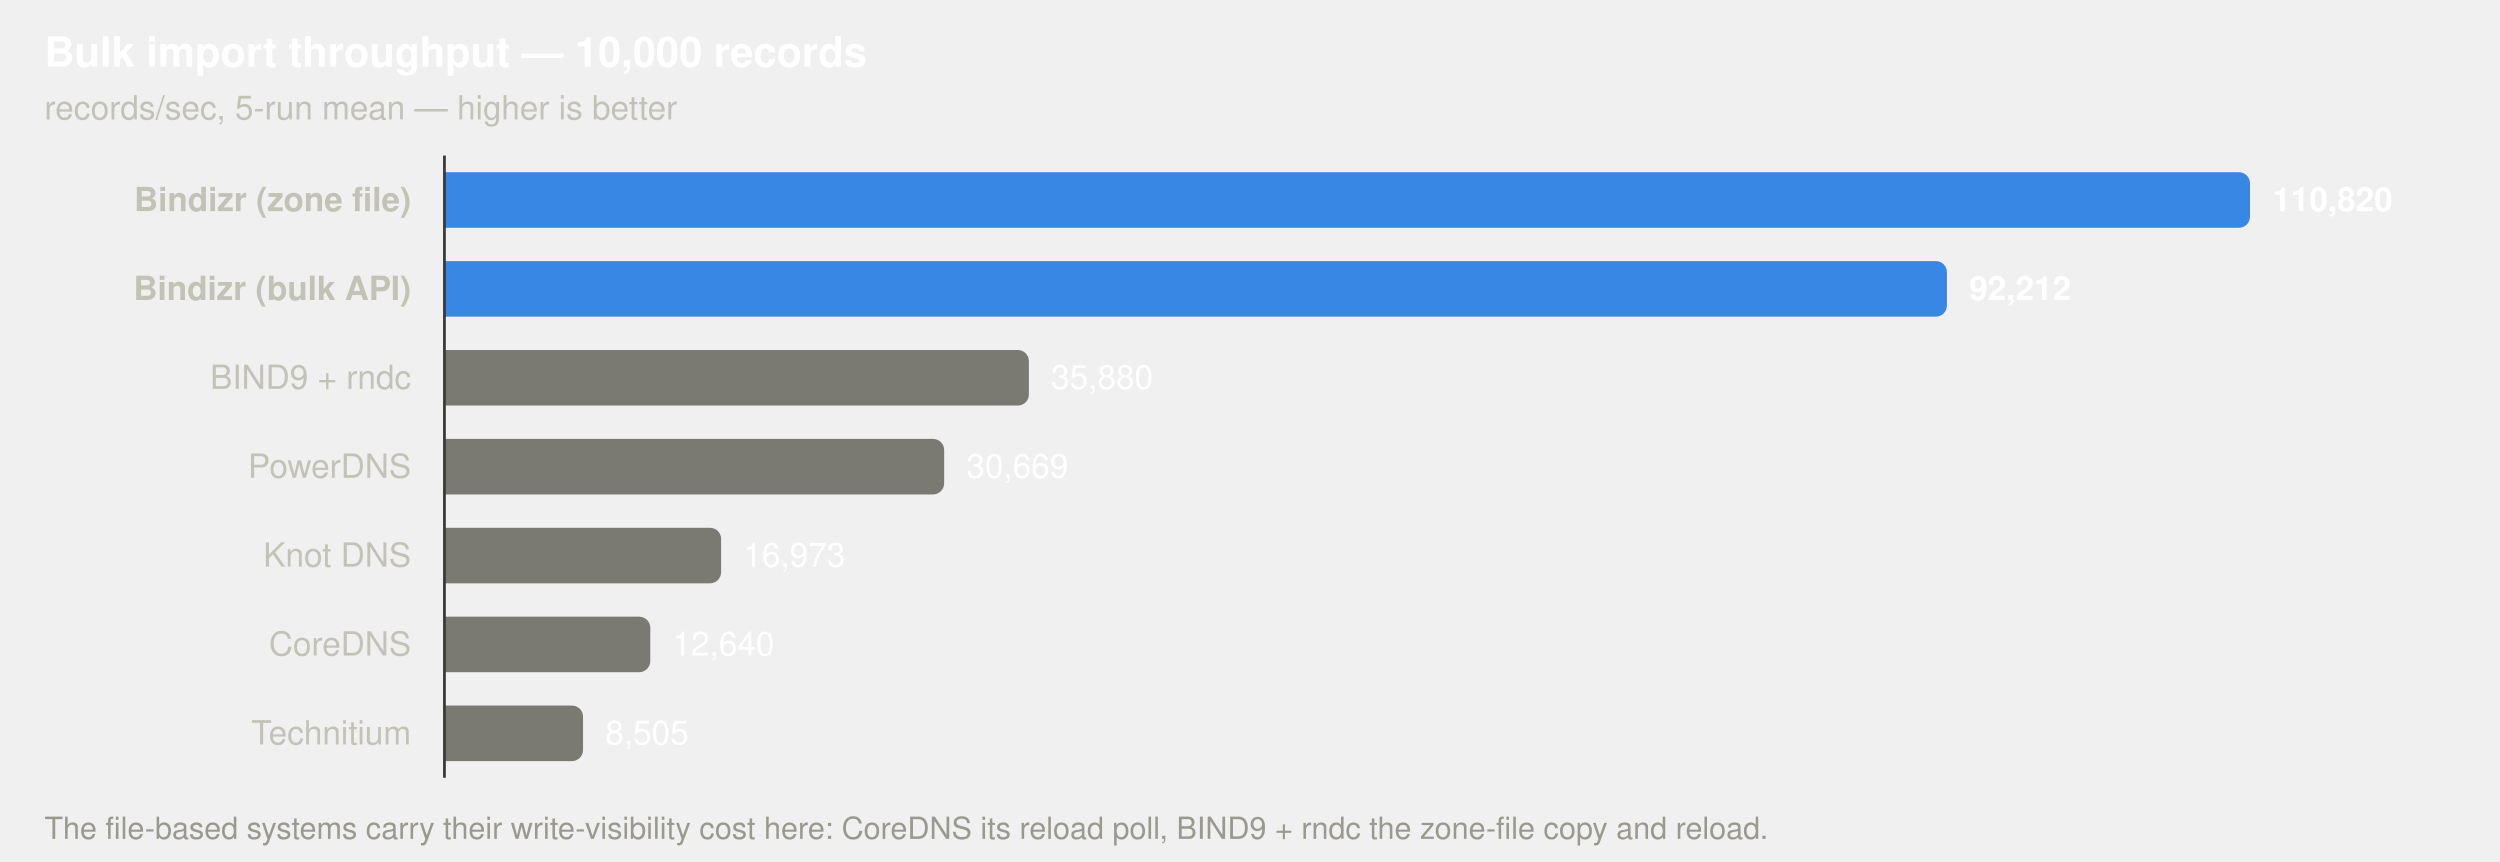
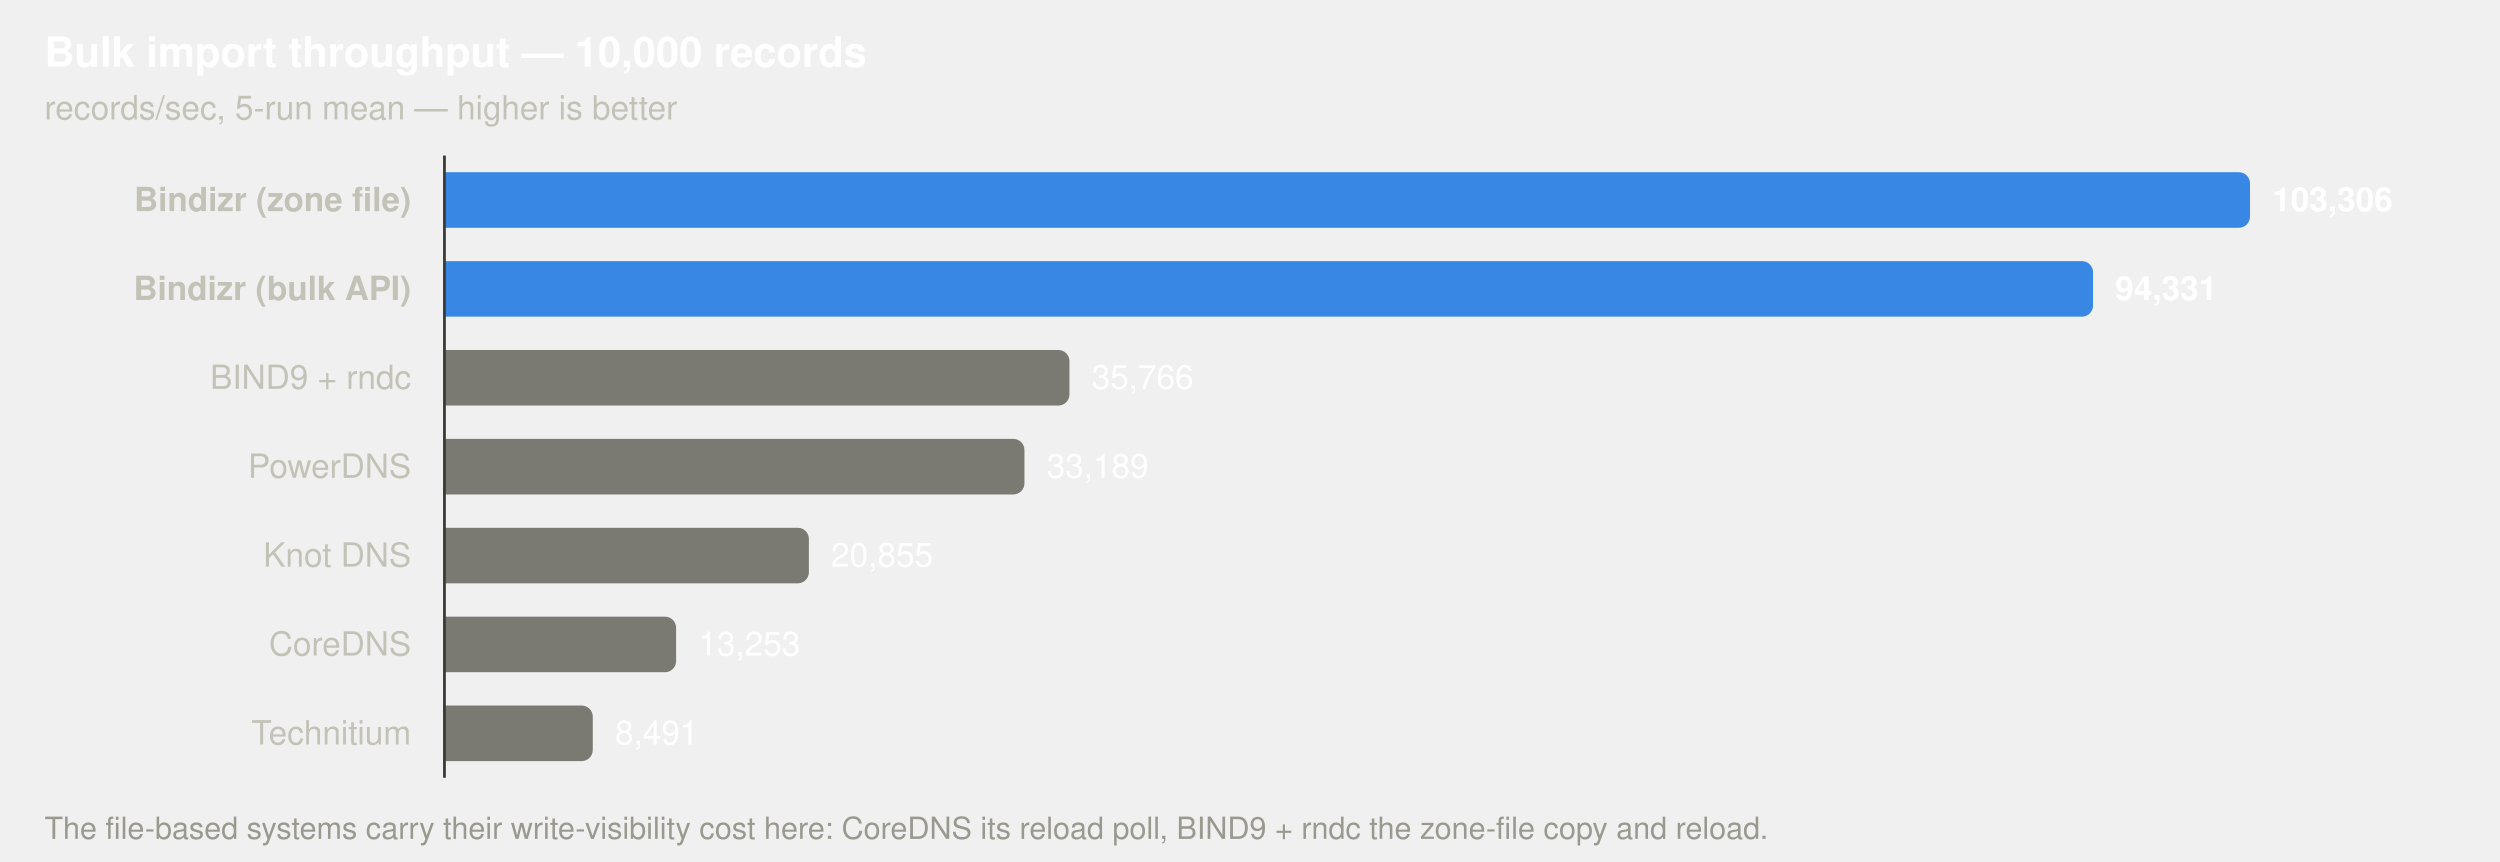
<svg xmlns="http://www.w3.org/2000/svg" width="900" height="310" viewBox="0 0 900 310" role="img">
  <text x="16.0" y="24.0" font-family="-apple-system, BlinkMacSystemFont, 'Segoe UI', Helvetica, Arial, sans-serif" font-size="15" font-weight="600" fill="#ffffff" text-anchor="start">Bulk import throughput — 10,000 records</text>
  <text x="16.0" y="43.0" font-family="-apple-system, BlinkMacSystemFont, 'Segoe UI', Helvetica, Arial, sans-serif" font-size="12" font-weight="400" fill="#c3c2b7" text-anchor="start">records/sec, 5-run mean — higher is better</text>
  <text x="148.0" y="76.0" font-family="-apple-system, BlinkMacSystemFont, 'Segoe UI', Helvetica, Arial, sans-serif" font-size="12" font-weight="600" fill="#c3c2b7" text-anchor="end">Bindizr (zone file)</text>
  <path d="M160.0,62.0 H806.0 A4,4 0 0 1 810.0,66.0 V78.0 A4,4 0 0 1 806.0,82.0 H160.0 Z" fill="#3987e5" />
-   <text x="818.0" y="76.0" font-family="-apple-system, BlinkMacSystemFont, 'Segoe UI', Helvetica, Arial, sans-serif" font-size="12" font-weight="600" fill="#ffffff" text-anchor="start">110,820</text>
+   <text x="818.0" y="76.0" font-family="-apple-system, BlinkMacSystemFont, 'Segoe UI', Helvetica, Arial, sans-serif" font-size="12" font-weight="600" fill="#ffffff" text-anchor="start">103,306</text>
  <text x="148.0" y="108.0" font-family="-apple-system, BlinkMacSystemFont, 'Segoe UI', Helvetica, Arial, sans-serif" font-size="12" font-weight="600" fill="#c3c2b7" text-anchor="end">Bindizr (bulk API)</text>
-   <path d="M160.0,94.0 H696.9 A4,4 0 0 1 700.9,98.0 V110.0 A4,4 0 0 1 696.9,114.0 H160.0 Z" fill="#3987e5" />
-   <text x="708.9" y="108.0" font-family="-apple-system, BlinkMacSystemFont, 'Segoe UI', Helvetica, Arial, sans-serif" font-size="12" font-weight="600" fill="#ffffff" text-anchor="start">92,212</text>
+   <path d="M160.0,94.0 H749.5 A4,4 0 0 1 753.5,98.0 V110.0 A4,4 0 0 1 749.5,114.0 H160.0 Z" fill="#3987e5" />
+   <text x="761.5" y="108.0" font-family="-apple-system, BlinkMacSystemFont, 'Segoe UI', Helvetica, Arial, sans-serif" font-size="12" font-weight="600" fill="#ffffff" text-anchor="start">94,331</text>
  <text x="148.0" y="140.0" font-family="-apple-system, BlinkMacSystemFont, 'Segoe UI', Helvetica, Arial, sans-serif" font-size="12" font-weight="400" fill="#c3c2b7" text-anchor="end">BIND9 + rndc</text>
-   <path d="M160.0,126.0 H366.4 A4,4 0 0 1 370.4,130.0 V142.0 A4,4 0 0 1 366.4,146.0 H160.0 Z" fill="#7a7972" />
-   <text x="378.4" y="140.0" font-family="-apple-system, BlinkMacSystemFont, 'Segoe UI', Helvetica, Arial, sans-serif" font-size="12" font-weight="400" fill="#ffffff" text-anchor="start">35,880</text>
+   <path d="M160.0,126.0 H381.0 A4,4 0 0 1 385.0,130.0 V142.0 A4,4 0 0 1 381.0,146.0 H160.0 Z" fill="#7a7972" />
+   <text x="393.0" y="140.0" font-family="-apple-system, BlinkMacSystemFont, 'Segoe UI', Helvetica, Arial, sans-serif" font-size="12" font-weight="400" fill="#ffffff" text-anchor="start">35,766</text>
  <text x="148.0" y="172.0" font-family="-apple-system, BlinkMacSystemFont, 'Segoe UI', Helvetica, Arial, sans-serif" font-size="12" font-weight="400" fill="#c3c2b7" text-anchor="end">PowerDNS</text>
-   <path d="M160.0,158.0 H335.9 A4,4 0 0 1 339.9,162.0 V174.0 A4,4 0 0 1 335.9,178.0 H160.0 Z" fill="#7a7972" />
-   <text x="347.9" y="172.0" font-family="-apple-system, BlinkMacSystemFont, 'Segoe UI', Helvetica, Arial, sans-serif" font-size="12" font-weight="400" fill="#ffffff" text-anchor="start">30,669</text>
+   <path d="M160.0,158.0 H364.8 A4,4 0 0 1 368.8,162.0 V174.0 A4,4 0 0 1 364.8,178.0 H160.0 Z" fill="#7a7972" />
+   <text x="376.8" y="172.0" font-family="-apple-system, BlinkMacSystemFont, 'Segoe UI', Helvetica, Arial, sans-serif" font-size="12" font-weight="400" fill="#ffffff" text-anchor="start">33,189</text>
  <text x="148.0" y="204.0" font-family="-apple-system, BlinkMacSystemFont, 'Segoe UI', Helvetica, Arial, sans-serif" font-size="12" font-weight="400" fill="#c3c2b7" text-anchor="end">Knot DNS</text>
-   <path d="M160.0,190.0 H255.6 A4,4 0 0 1 259.6,194.0 V206.0 A4,4 0 0 1 255.6,210.0 H160.0 Z" fill="#7a7972" />
-   <text x="267.6" y="204.0" font-family="-apple-system, BlinkMacSystemFont, 'Segoe UI', Helvetica, Arial, sans-serif" font-size="12" font-weight="400" fill="#ffffff" text-anchor="start">16,973</text>
+   <path d="M160.0,190.0 H287.2 A4,4 0 0 1 291.2,194.0 V206.0 A4,4 0 0 1 287.2,210.0 H160.0 Z" fill="#7a7972" />
+   <text x="299.2" y="204.0" font-family="-apple-system, BlinkMacSystemFont, 'Segoe UI', Helvetica, Arial, sans-serif" font-size="12" font-weight="400" fill="#ffffff" text-anchor="start">20,855</text>
  <text x="148.0" y="236.0" font-family="-apple-system, BlinkMacSystemFont, 'Segoe UI', Helvetica, Arial, sans-serif" font-size="12" font-weight="400" fill="#c3c2b7" text-anchor="end">CoreDNS</text>
-   <path d="M160.0,222.0 H230.1 A4,4 0 0 1 234.1,226.0 V238.0 A4,4 0 0 1 230.1,242.0 H160.0 Z" fill="#7a7972" />
-   <text x="242.1" y="236.0" font-family="-apple-system, BlinkMacSystemFont, 'Segoe UI', Helvetica, Arial, sans-serif" font-size="12" font-weight="400" fill="#ffffff" text-anchor="start">12,640</text>
+   <path d="M160.0,222.0 H239.4 A4,4 0 0 1 243.4,226.0 V238.0 A4,4 0 0 1 239.4,242.0 H160.0 Z" fill="#7a7972" />
+   <text x="251.4" y="236.0" font-family="-apple-system, BlinkMacSystemFont, 'Segoe UI', Helvetica, Arial, sans-serif" font-size="12" font-weight="400" fill="#ffffff" text-anchor="start">13,253</text>
  <text x="148.0" y="268.0" font-family="-apple-system, BlinkMacSystemFont, 'Segoe UI', Helvetica, Arial, sans-serif" font-size="12" font-weight="400" fill="#c3c2b7" text-anchor="end">Technitium</text>
-   <path d="M160.0,254.0 H205.9 A4,4 0 0 1 209.9,258.0 V270.0 A4,4 0 0 1 205.9,274.0 H160.0 Z" fill="#7a7972" />
-   <text x="217.9" y="268.0" font-family="-apple-system, BlinkMacSystemFont, 'Segoe UI', Helvetica, Arial, sans-serif" font-size="12" font-weight="400" fill="#ffffff" text-anchor="start">8,505</text>
+   <path d="M160.0,254.0 H209.4 A4,4 0 0 1 213.4,258.0 V270.0 A4,4 0 0 1 209.4,274.0 H160.0 Z" fill="#7a7972" />
+   <text x="221.4" y="268.0" font-family="-apple-system, BlinkMacSystemFont, 'Segoe UI', Helvetica, Arial, sans-serif" font-size="12" font-weight="400" fill="#ffffff" text-anchor="start">8,491</text>
  <line x1="160" y1="56" x2="160" y2="280" stroke="#3a3a37" stroke-width="1" />
  <text x="16.0" y="302.0" font-family="-apple-system, BlinkMacSystemFont, 'Segoe UI', Helvetica, Arial, sans-serif" font-size="11" font-weight="400" fill="#9a998f" text-anchor="start">The file-based systems carry their write-visibility cost here: CoreDNS its reload poll, BIND9 + rndc the zone-file copy and reload.</text>
</svg>
